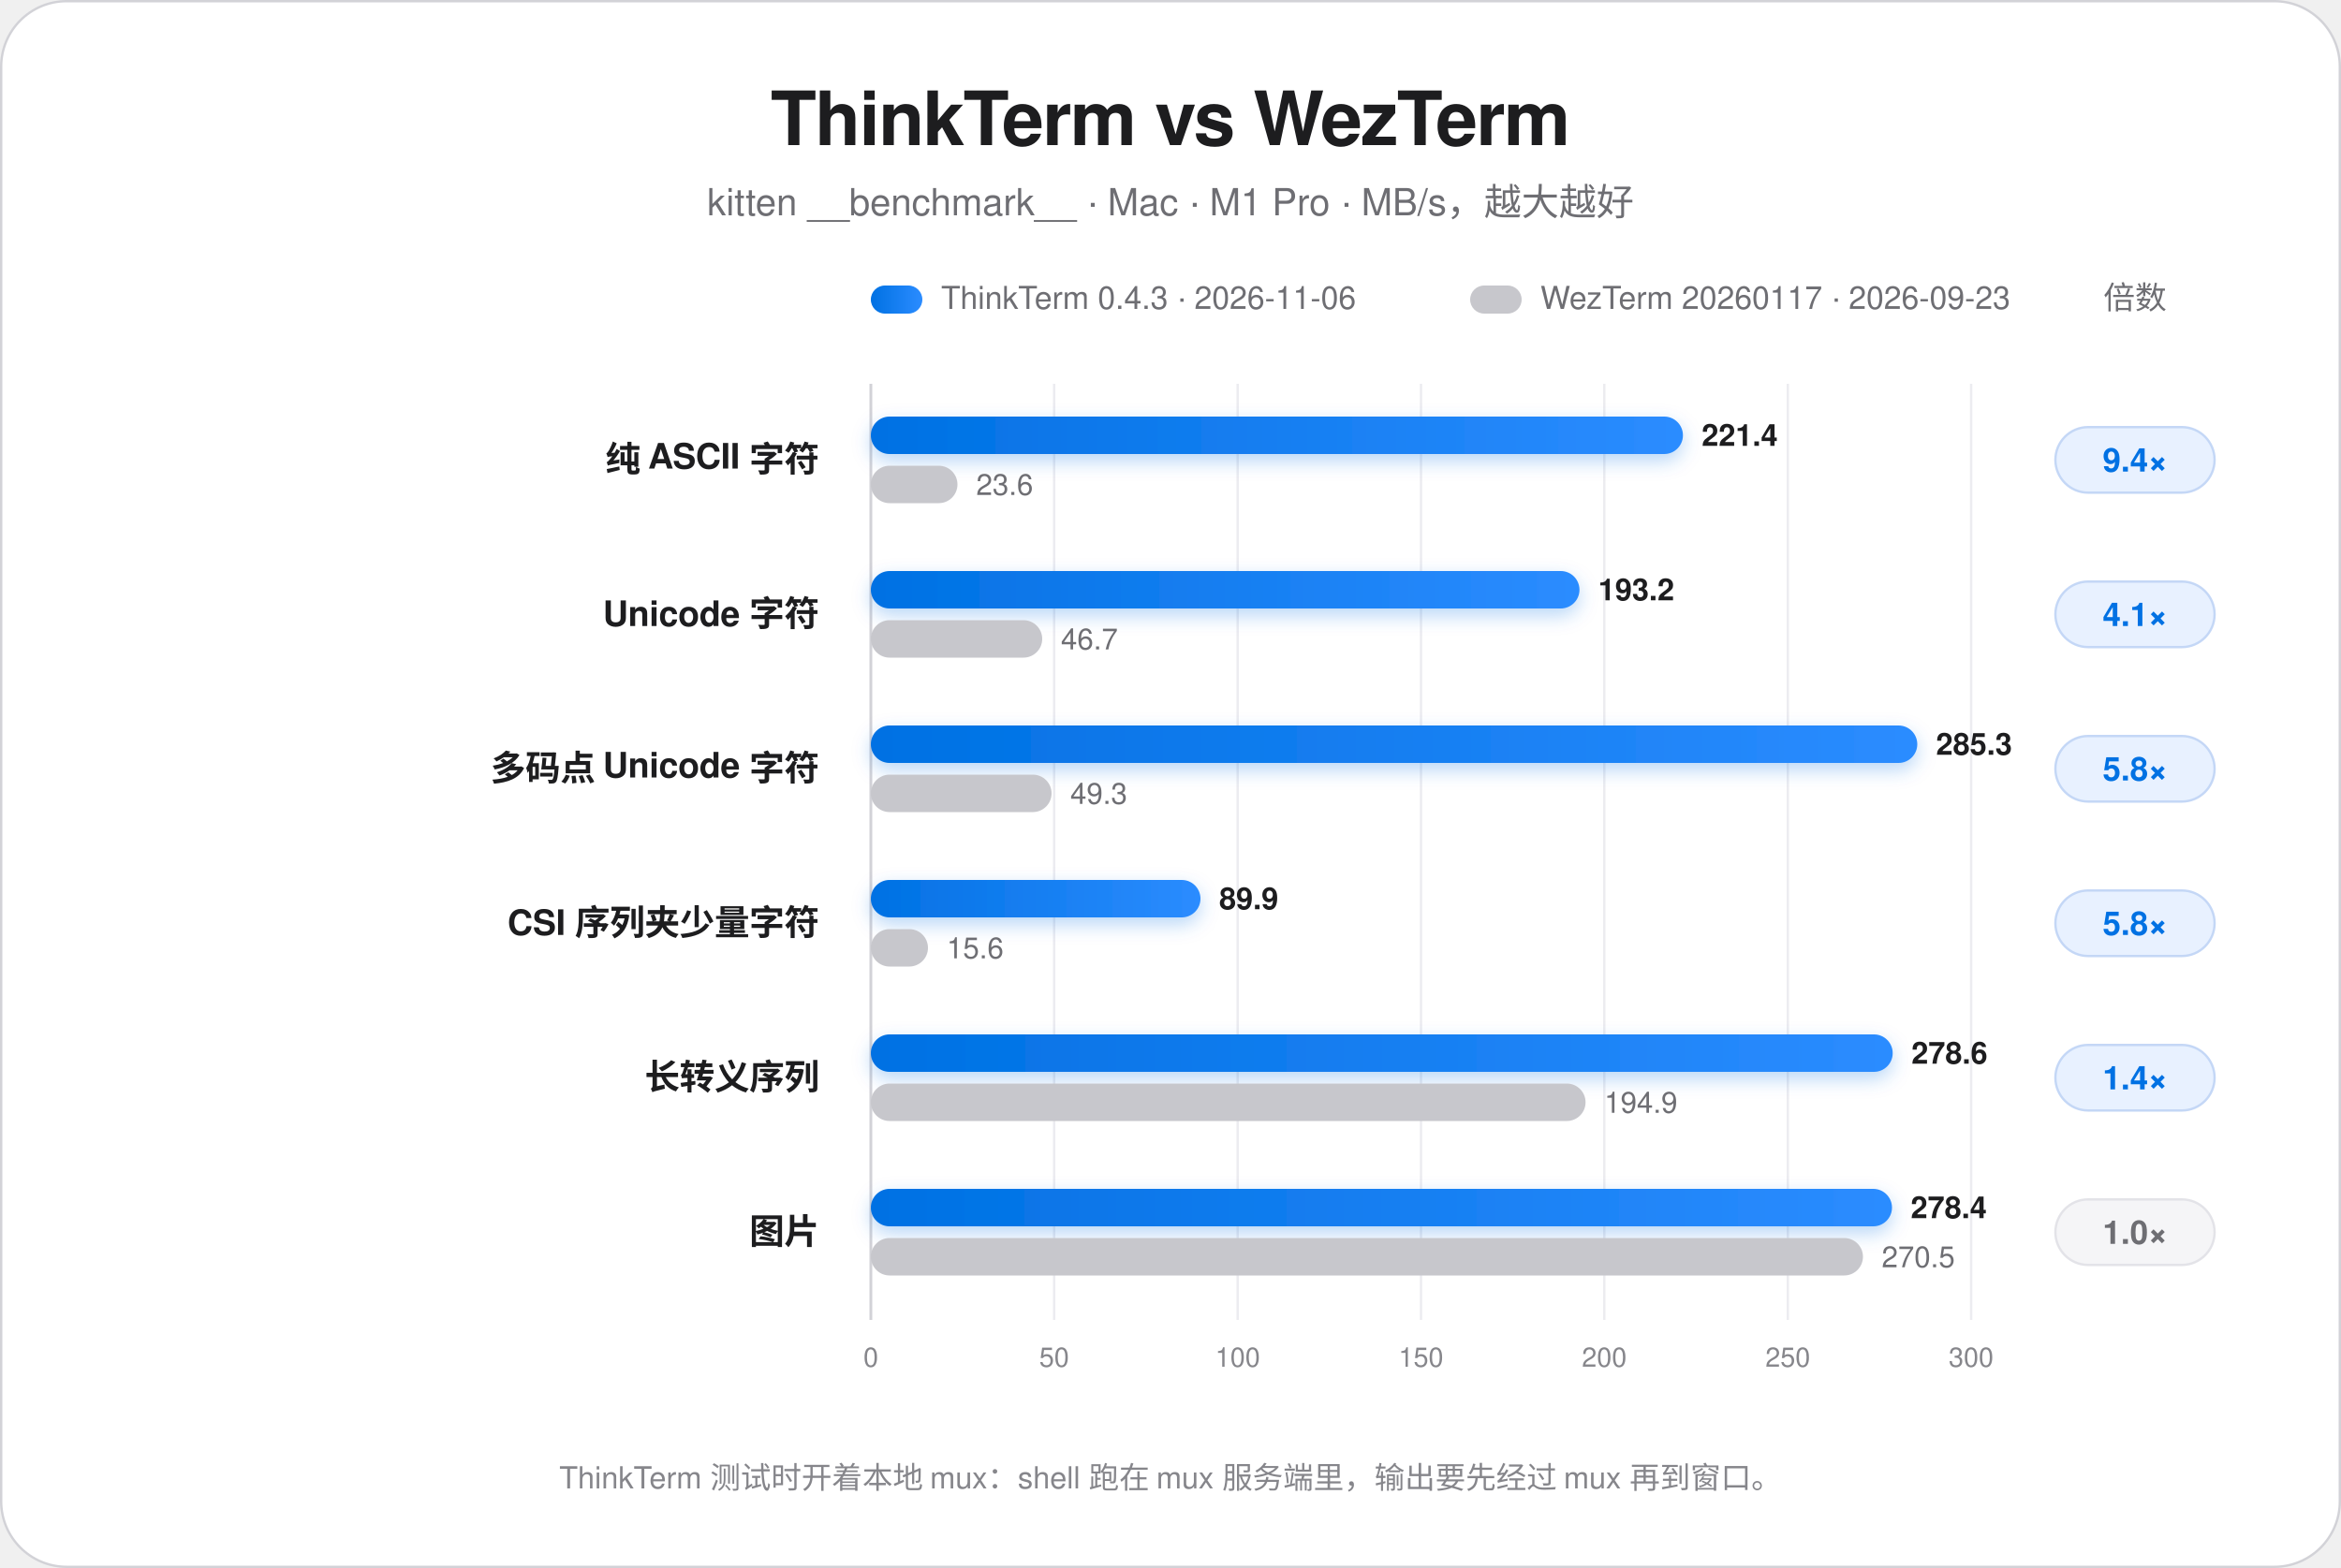
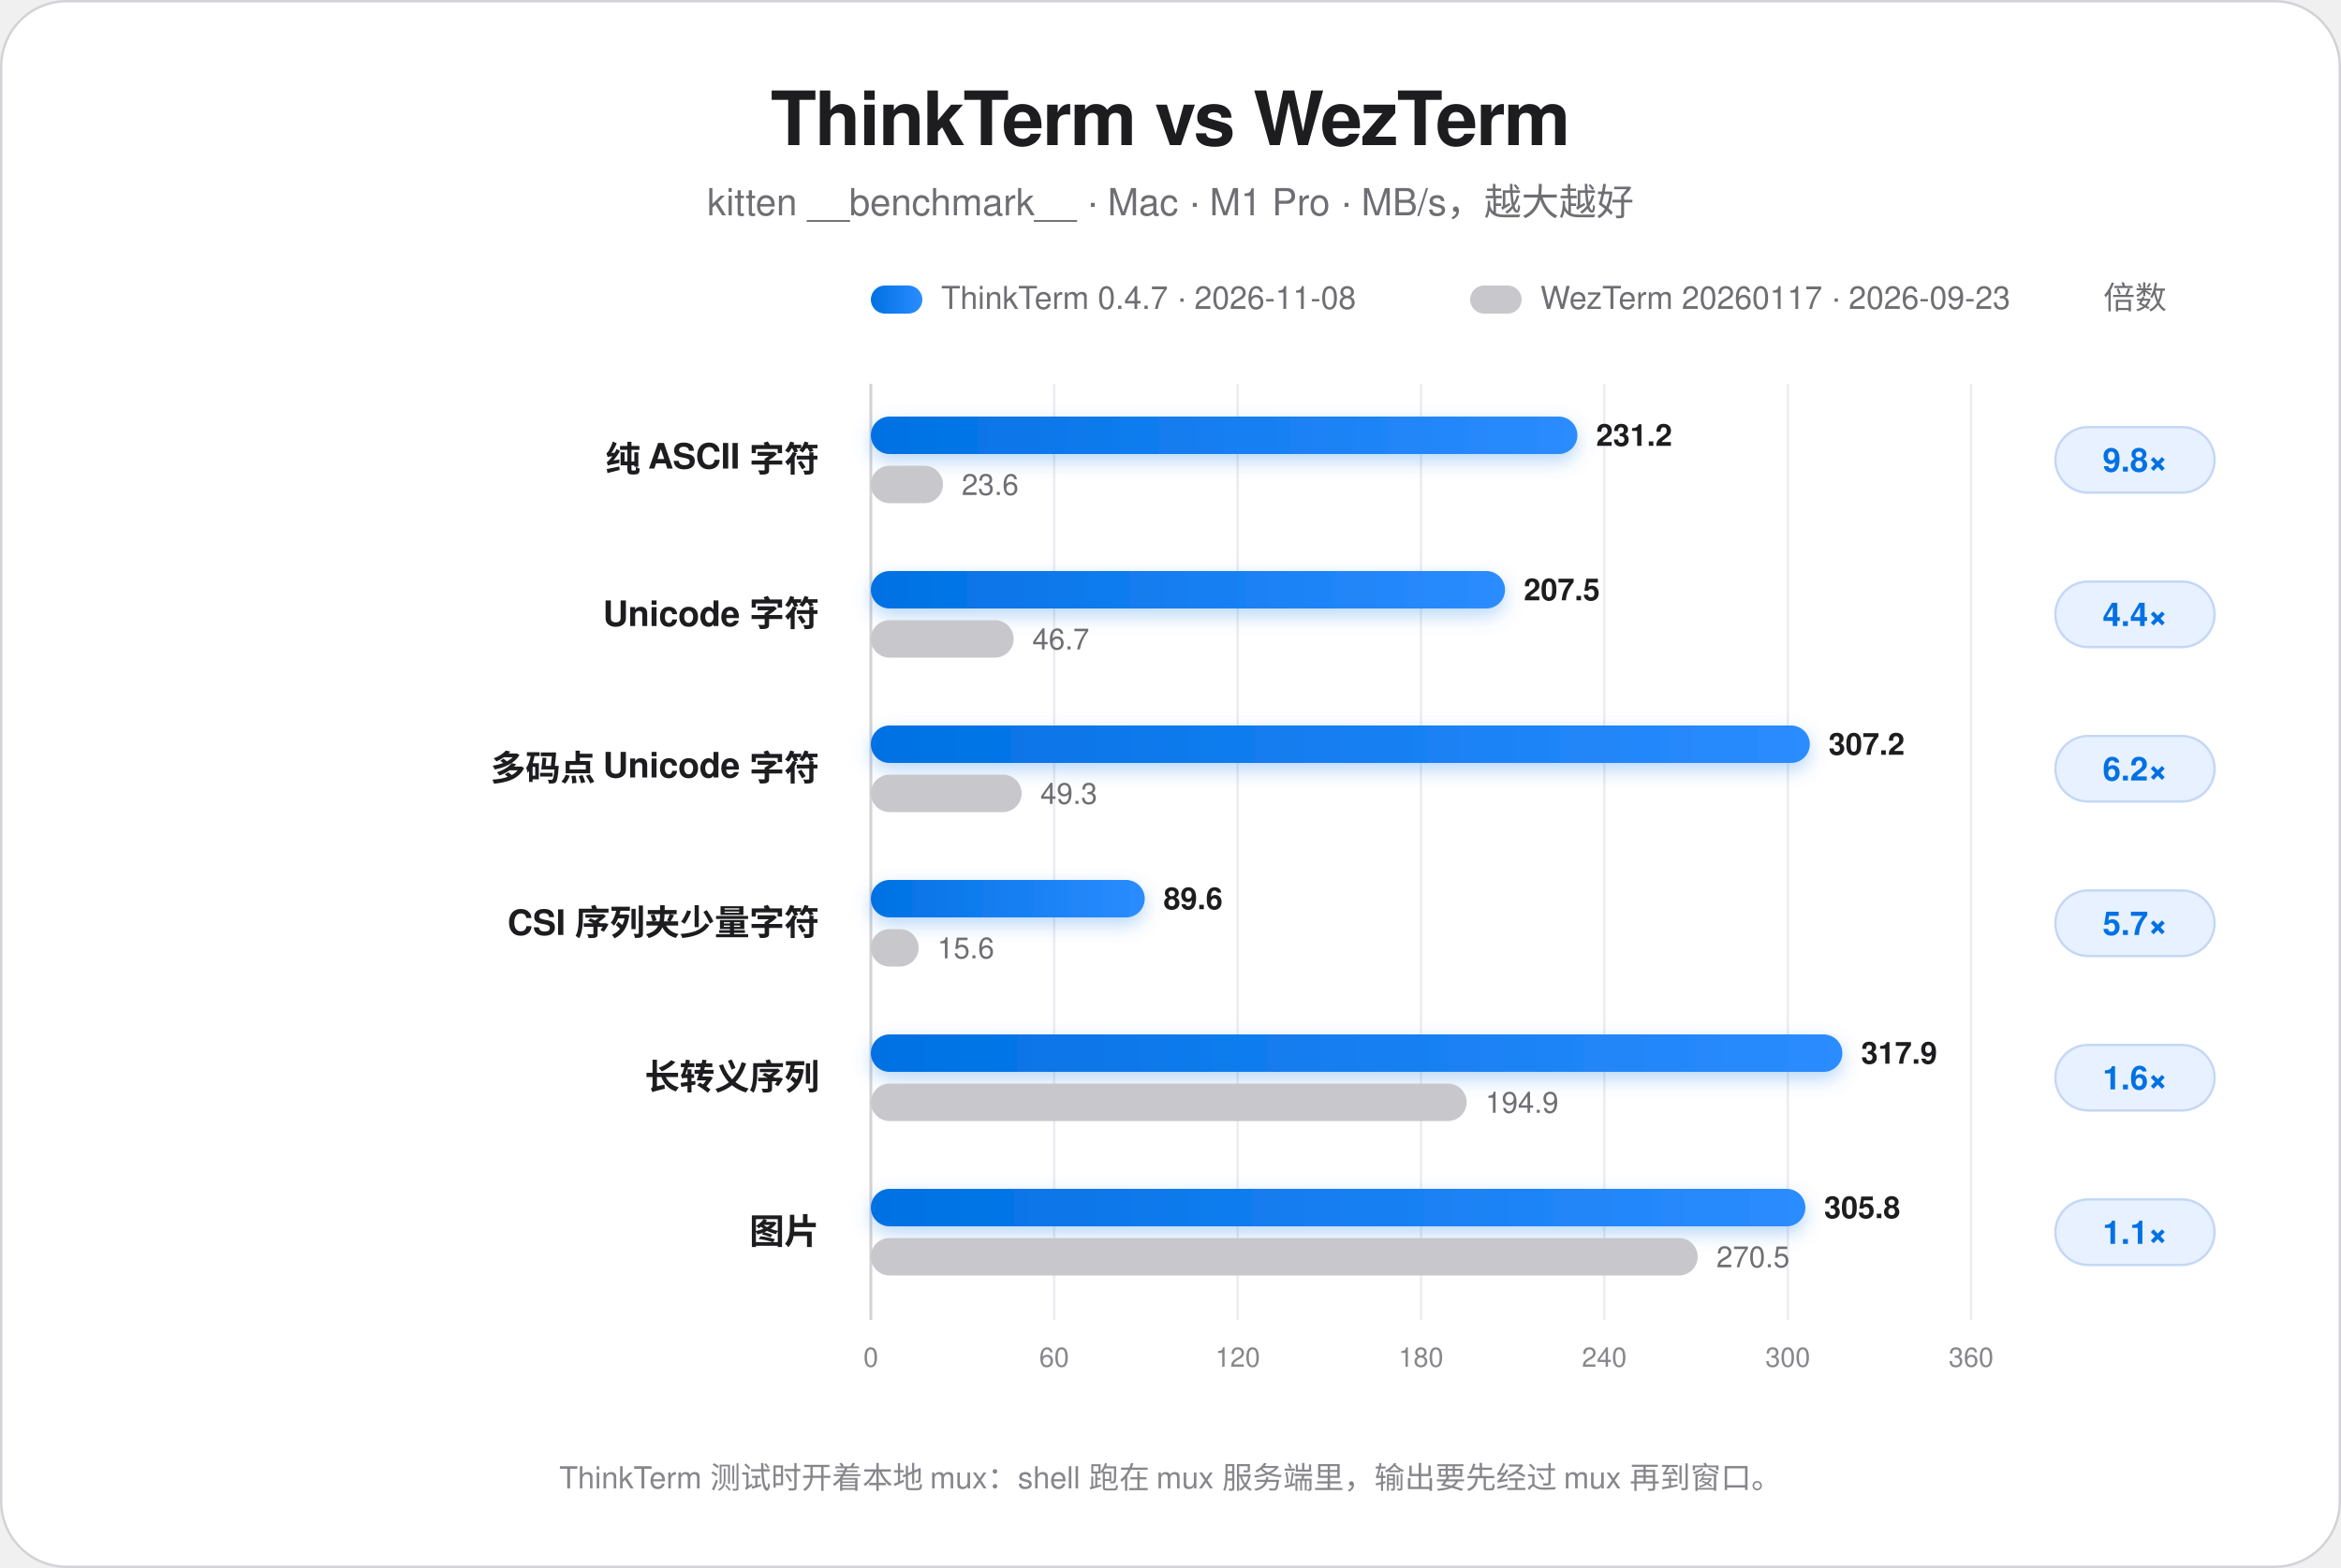
<svg xmlns="http://www.w3.org/2000/svg" viewBox="0 0 1000 670" width="1000" height="670" role="img" aria-labelledby="t d">
  <defs>
    <linearGradient id="ours" x1="0" y1="0" x2="1" y2="0">
      <stop offset="0" stop-color="#0071e3" />
      <stop offset="1" stop-color="#2b8cff" />
    </linearGradient>
    <filter id="glow" x="-10%" y="-80%" width="120%" height="300%">
      <feDropShadow dx="0" dy="3" stdDeviation="4" flood-color="#0071e3" flood-opacity="0.28" />
    </filter>
  </defs>
  <style>
text { font-family: -apple-system, BlinkMacSystemFont, 'SF Pro Display', 'SF Pro Text', 'Segoe UI', 'Helvetica Neue', Helvetica, Arial, 'PingFang SC', 'Hiragino Sans GB', 'Microsoft YaHei', 'Noto Sans CJK SC', sans-serif; fill: #1d1d1f; }
.headline { font-size: 32px; font-weight: 700; letter-spacing: -0.6px; }
.subhead { font-size: 16px; fill: #6e6e73; }
.label { font-size: 15px; font-weight: 600; letter-spacing: -0.1px; }
.legend { font-size: 13.5px; font-weight: 500; fill: #6e6e73; }
.val-ours { font-size: 13px; font-weight: 700; }
.val-theirs { font-size: 12.5px; font-weight: 500; fill: #6e6e73; }
.tick { font-size: 11.5px; fill: #86868b; }
.caption { font-size: 13px; font-weight: 500; fill: #86868b; }
.grid { stroke: #ececf0; stroke-width: 1; }
.axis { stroke: #d2d2d7; stroke-width: 1.2; }
.ours { fill: url(#ours); }
.ours-bar { fill: url(#ours); filter: url(#glow); }
.theirs { fill: #c7c7cc; }
.win { fill: #e8f1ff; stroke: #c4d7f6; }
.win-t { font-size: 14px; font-weight: 700; fill: #0071e3; }
.even { fill: #f5f5f7; stroke: #e3e3e8; }
.even-t { font-size: 14px; font-weight: 700; fill: #6e6e73; }
</style>
  <rect x="0.5" y="0.5" width="999" height="669" rx="28" fill="#ffffff" stroke="#d2d2d7" />
  <text x="500" y="62" class="headline" text-anchor="middle">ThinkTerm vs WezTerm</text>
  <text x="500" y="92" class="subhead" text-anchor="middle">kitten __benchmark__ · Mac · M1 Pro · MB/s，越大越好</text>
  <rect x="372" y="122" width="22" height="12" rx="6" class="ours" />
-   <text x="402" y="132" class="legend">ThinkTerm 0.4.3 · 2026-11-06</text>
+   <text x="402" y="132" class="legend">ThinkTerm 0.4.7 · 2026-11-08</text>
  <rect x="628" y="122" width="22" height="12" rx="6" class="theirs" />
  <text x="658" y="132" class="legend">WezTerm 20260117 · 2026-09-23</text>
  <text x="912" y="132" class="legend" text-anchor="middle">倍数</text>
  <line x1="450.3" y1="164" x2="450.3" y2="564" class="grid" />
-   <text x="450.3" y="584" class="tick" text-anchor="middle">50</text>
+   <text x="450.3" y="584" class="tick" text-anchor="middle">60</text>
  <line x1="528.7" y1="164" x2="528.7" y2="564" class="grid" />
-   <text x="528.7" y="584" class="tick" text-anchor="middle">100</text>
+   <text x="528.7" y="584" class="tick" text-anchor="middle">120</text>
  <line x1="607.0" y1="164" x2="607.0" y2="564" class="grid" />
-   <text x="607.0" y="584" class="tick" text-anchor="middle">150</text>
+   <text x="607.0" y="584" class="tick" text-anchor="middle">180</text>
  <line x1="685.3" y1="164" x2="685.3" y2="564" class="grid" />
-   <text x="685.3" y="584" class="tick" text-anchor="middle">200</text>
+   <text x="685.3" y="584" class="tick" text-anchor="middle">240</text>
  <line x1="763.7" y1="164" x2="763.7" y2="564" class="grid" />
-   <text x="763.7" y="584" class="tick" text-anchor="middle">250</text>
+   <text x="763.7" y="584" class="tick" text-anchor="middle">300</text>
  <line x1="842.0" y1="164" x2="842.0" y2="564" class="grid" />
-   <text x="842.0" y="584" class="tick" text-anchor="middle">300</text>
+   <text x="842.0" y="584" class="tick" text-anchor="middle">360</text>
  <line x1="372" y1="164" x2="372" y2="564" class="axis" />
  <text x="372" y="584" class="tick" text-anchor="middle">0</text>
  <text x="350" y="201.5" class="label" text-anchor="end">纯 ASCII 字符</text>
-   <rect x="372" y="178" width="346.9" height="16" rx="8.0" class="ours-bar" />
-   <text x="726.9" y="190.5" class="val-ours">221.4</text>
-   <rect x="372" y="199" width="37.0" height="16" rx="8.0" class="theirs" />
-   <text x="417.0" y="211.5" class="val-theirs">23.6</text>
+   <rect x="372" y="178" width="301.8" height="16" rx="8.0" class="ours-bar" />
+   <text x="681.8" y="190.5" class="val-ours">231.2</text>
+   <rect x="372" y="199" width="30.8" height="16" rx="8.0" class="theirs" />
+   <text x="410.8" y="211.5" class="val-theirs">23.6</text>
  <rect x="878" y="182.5" width="68" height="28" rx="14" class="win" />
-   <text x="912" y="201.5" class="win-t" text-anchor="middle">9.4×</text>
+   <text x="912" y="201.5" class="win-t" text-anchor="middle">9.8×</text>
  <text x="350" y="267.5" class="label" text-anchor="end">Unicode 字符</text>
-   <rect x="372" y="244" width="302.7" height="16" rx="8.0" class="ours-bar" />
-   <text x="682.7" y="256.5" class="val-ours">193.2</text>
-   <rect x="372" y="265" width="73.2" height="16" rx="8.0" class="theirs" />
-   <text x="453.2" y="277.5" class="val-theirs">46.7</text>
+   <rect x="372" y="244" width="270.9" height="16" rx="8.0" class="ours-bar" />
+   <text x="650.9" y="256.5" class="val-ours">207.5</text>
+   <rect x="372" y="265" width="61.0" height="16" rx="8.0" class="theirs" />
+   <text x="441.0" y="277.5" class="val-theirs">46.7</text>
  <rect x="878" y="248.5" width="68" height="28" rx="14" class="win" />
-   <text x="912" y="267.5" class="win-t" text-anchor="middle">4.1×</text>
+   <text x="912" y="267.5" class="win-t" text-anchor="middle">4.4×</text>
  <text x="350" y="333.5" class="label" text-anchor="end">多码点 Unicode 字符</text>
-   <rect x="372" y="310" width="447.0" height="16" rx="8.0" class="ours-bar" />
-   <text x="827.0" y="322.5" class="val-ours">285.3</text>
-   <rect x="372" y="331" width="77.2" height="16" rx="8.0" class="theirs" />
-   <text x="457.2" y="343.5" class="val-theirs">49.3</text>
+   <rect x="372" y="310" width="401.1" height="16" rx="8.0" class="ours-bar" />
+   <text x="781.1" y="322.5" class="val-ours">307.2</text>
+   <rect x="372" y="331" width="64.4" height="16" rx="8.0" class="theirs" />
+   <text x="444.4" y="343.5" class="val-theirs">49.3</text>
  <rect x="878" y="314.5" width="68" height="28" rx="14" class="win" />
-   <text x="912" y="333.5" class="win-t" text-anchor="middle">5.8×</text>
+   <text x="912" y="333.5" class="win-t" text-anchor="middle">6.2×</text>
  <text x="350" y="399.5" class="label" text-anchor="end">CSI 序列夹少量字符</text>
-   <rect x="372" y="376" width="140.8" height="16" rx="8.0" class="ours-bar" />
-   <text x="520.8" y="388.5" class="val-ours">89.9</text>
-   <rect x="372" y="397" width="24.4" height="16" rx="8.0" class="theirs" />
-   <text x="404.4" y="409.5" class="val-theirs">15.6</text>
+   <rect x="372" y="376" width="117.0" height="16" rx="8.0" class="ours-bar" />
+   <text x="497.0" y="388.5" class="val-ours">89.6</text>
+   <rect x="372" y="397" width="20.4" height="16" rx="8.0" class="theirs" />
+   <text x="400.4" y="409.5" class="val-theirs">15.6</text>
  <rect x="878" y="380.5" width="68" height="28" rx="14" class="win" />
-   <text x="912" y="399.5" class="win-t" text-anchor="middle">5.8×</text>
+   <text x="912" y="399.5" class="win-t" text-anchor="middle">5.7×</text>
  <text x="350" y="465.5" class="label" text-anchor="end">长转义序列</text>
-   <rect x="372" y="442" width="436.5" height="16" rx="8.0" class="ours-bar" />
-   <text x="816.5" y="454.5" class="val-ours">278.6</text>
-   <rect x="372" y="463" width="305.3" height="16" rx="8.0" class="theirs" />
-   <text x="685.3" y="475.5" class="val-theirs">194.9</text>
+   <rect x="372" y="442" width="415.0" height="16" rx="8.0" class="ours-bar" />
+   <text x="795.0" y="454.5" class="val-ours">317.9</text>
+   <rect x="372" y="463" width="254.5" height="16" rx="8.0" class="theirs" />
+   <text x="634.5" y="475.5" class="val-theirs">194.9</text>
  <rect x="878" y="446.5" width="68" height="28" rx="14" class="win" />
-   <text x="912" y="465.5" class="win-t" text-anchor="middle">1.4×</text>
+   <text x="912" y="465.5" class="win-t" text-anchor="middle">1.6×</text>
  <text x="350" y="531.5" class="label" text-anchor="end">图片</text>
-   <rect x="372" y="508" width="436.2" height="16" rx="8.0" class="ours-bar" />
-   <text x="816.2" y="520.5" class="val-ours">278.4</text>
-   <rect x="372" y="529" width="423.8" height="16" rx="8.0" class="theirs" />
-   <text x="803.8" y="541.5" class="val-theirs">270.5</text>
-   <rect x="878" y="512.5" width="68" height="28" rx="14" class="even" />
-   <text x="912" y="531.5" class="even-t" text-anchor="middle">1.0×</text>
+   <rect x="372" y="508" width="399.2" height="16" rx="8.0" class="ours-bar" />
+   <text x="779.2" y="520.5" class="val-ours">305.8</text>
+   <rect x="372" y="529" width="353.2" height="16" rx="8.0" class="theirs" />
+   <text x="733.2" y="541.5" class="val-theirs">270.5</text>
+   <rect x="878" y="512.5" width="68" height="28" rx="14" class="win" />
+   <text x="912" y="531.5" class="win-t" text-anchor="middle">1.1×</text>
  <text x="500" y="636" class="caption" text-anchor="middle">ThinkTerm 测试时开着本地 mux：shell 跑在 mux 服务端里，输出要先经过 mux 再到窗口。</text>
</svg>
